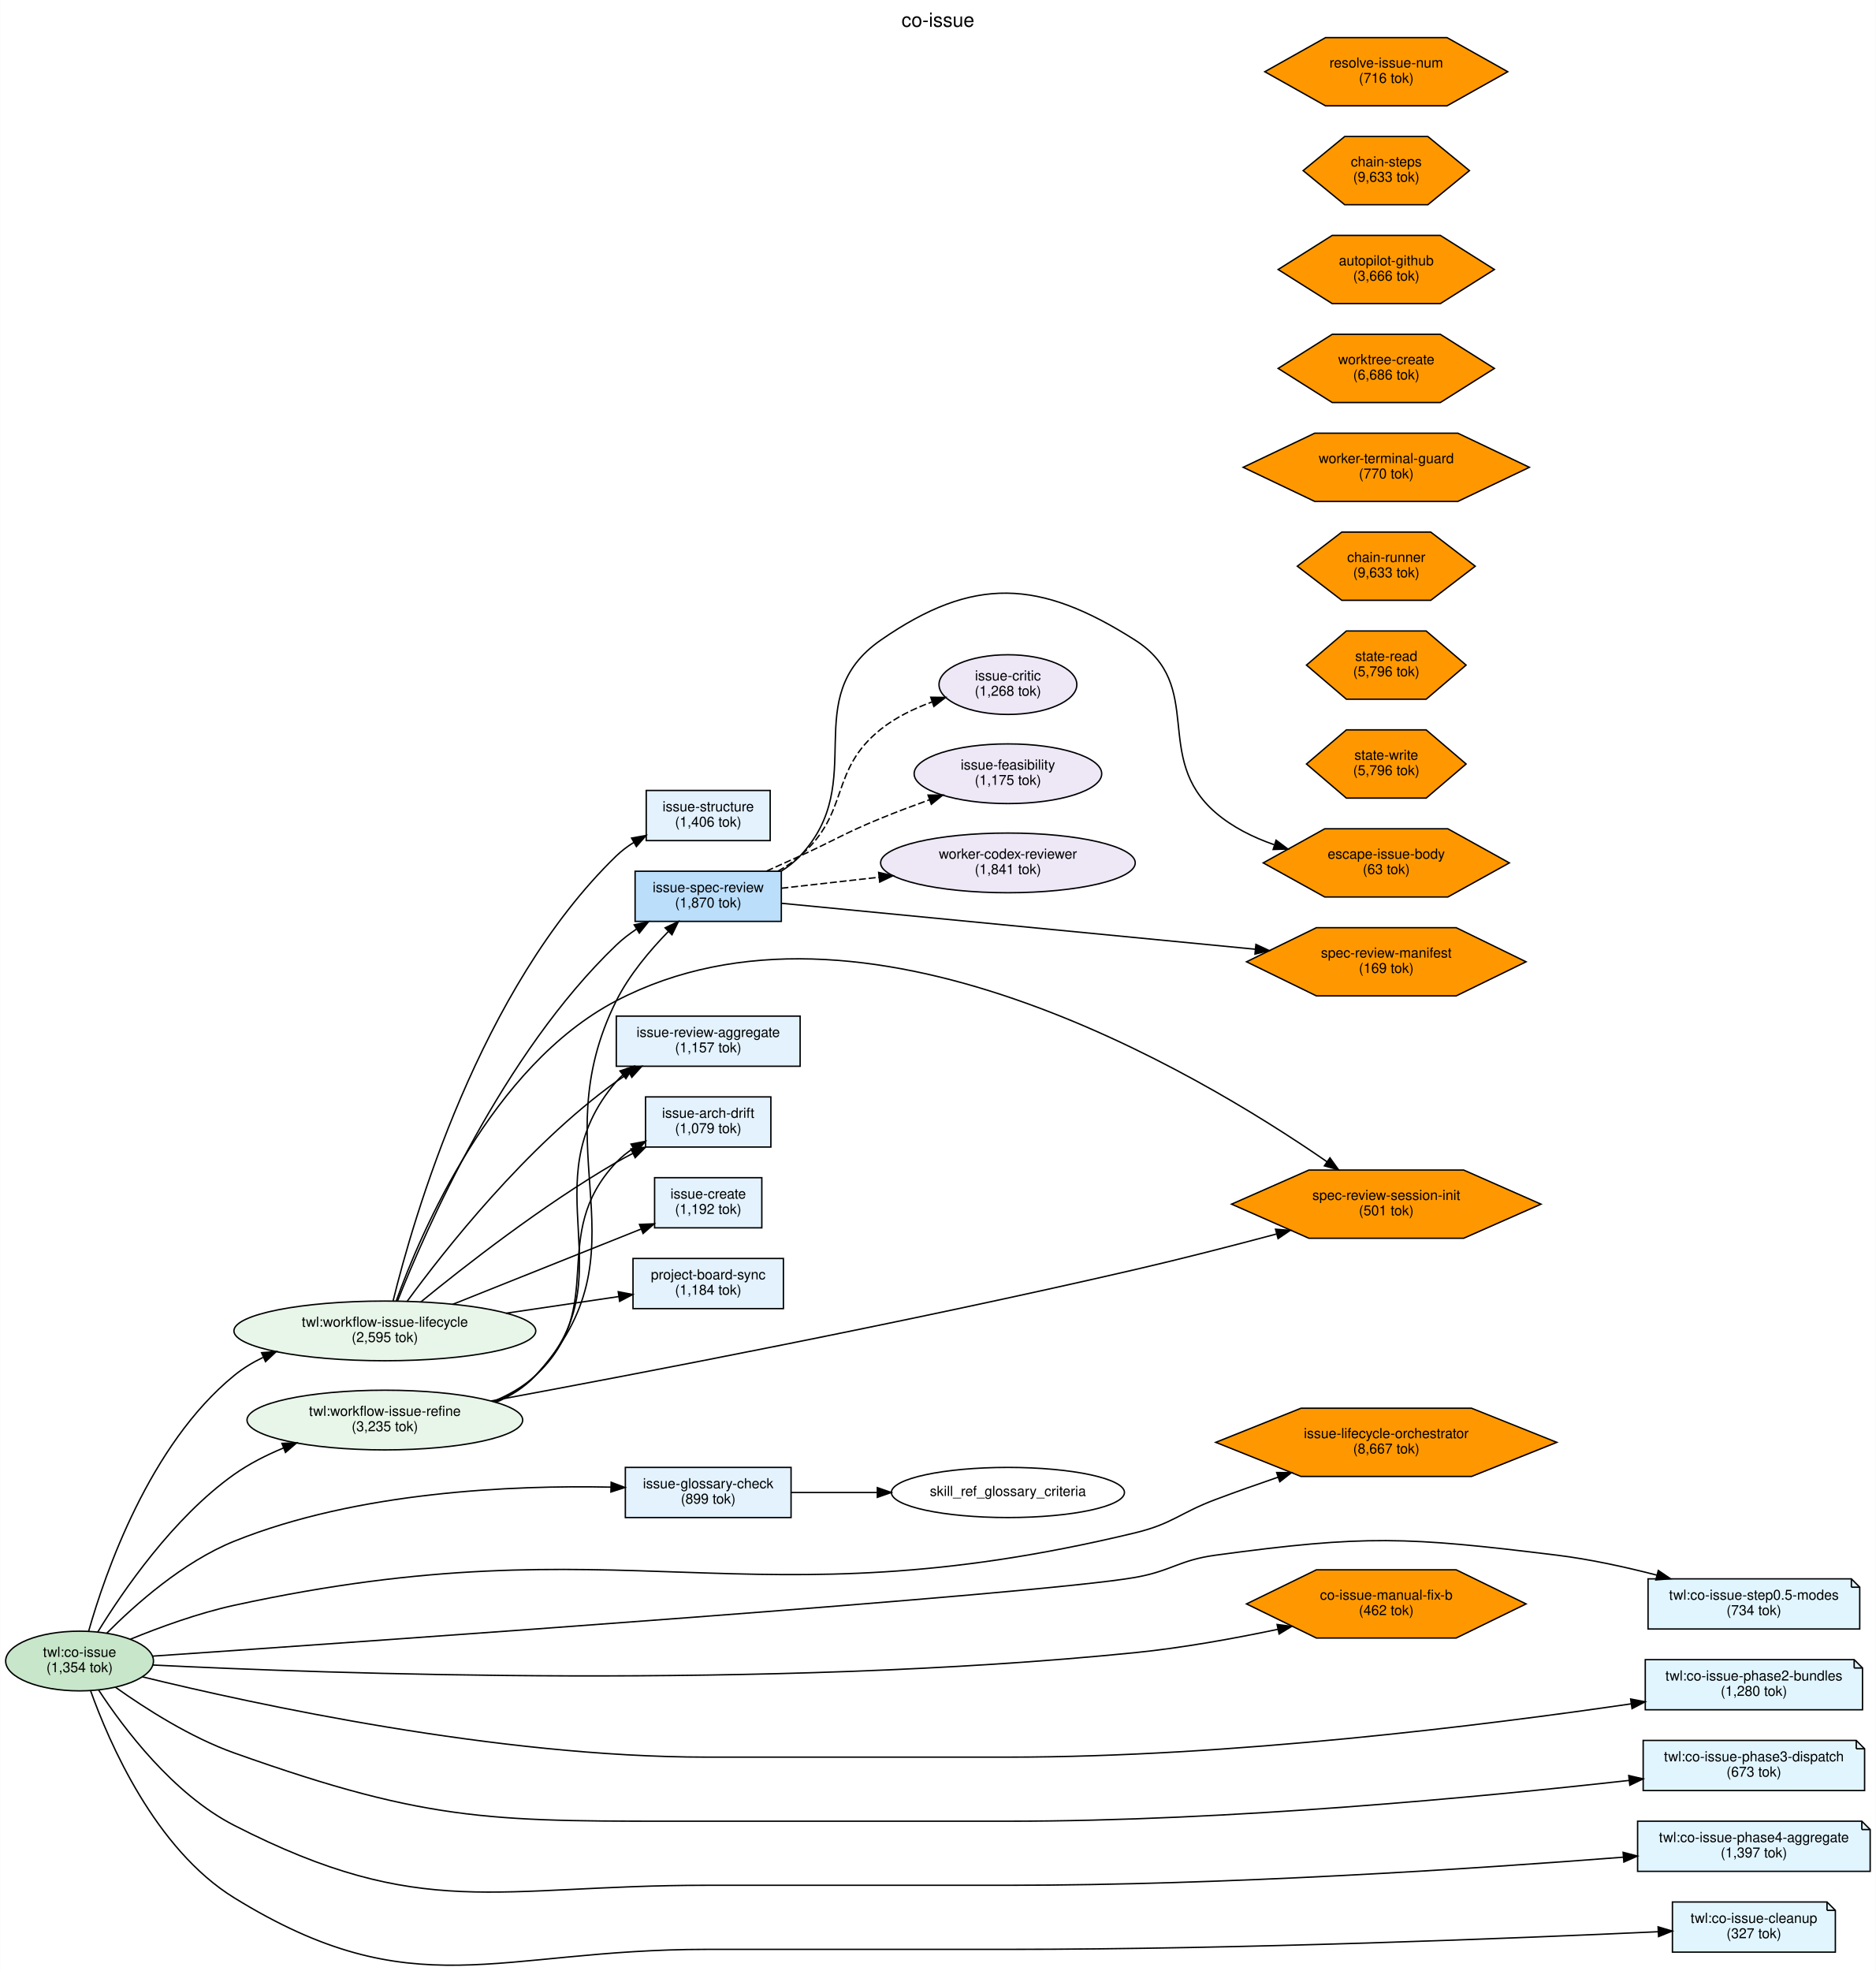
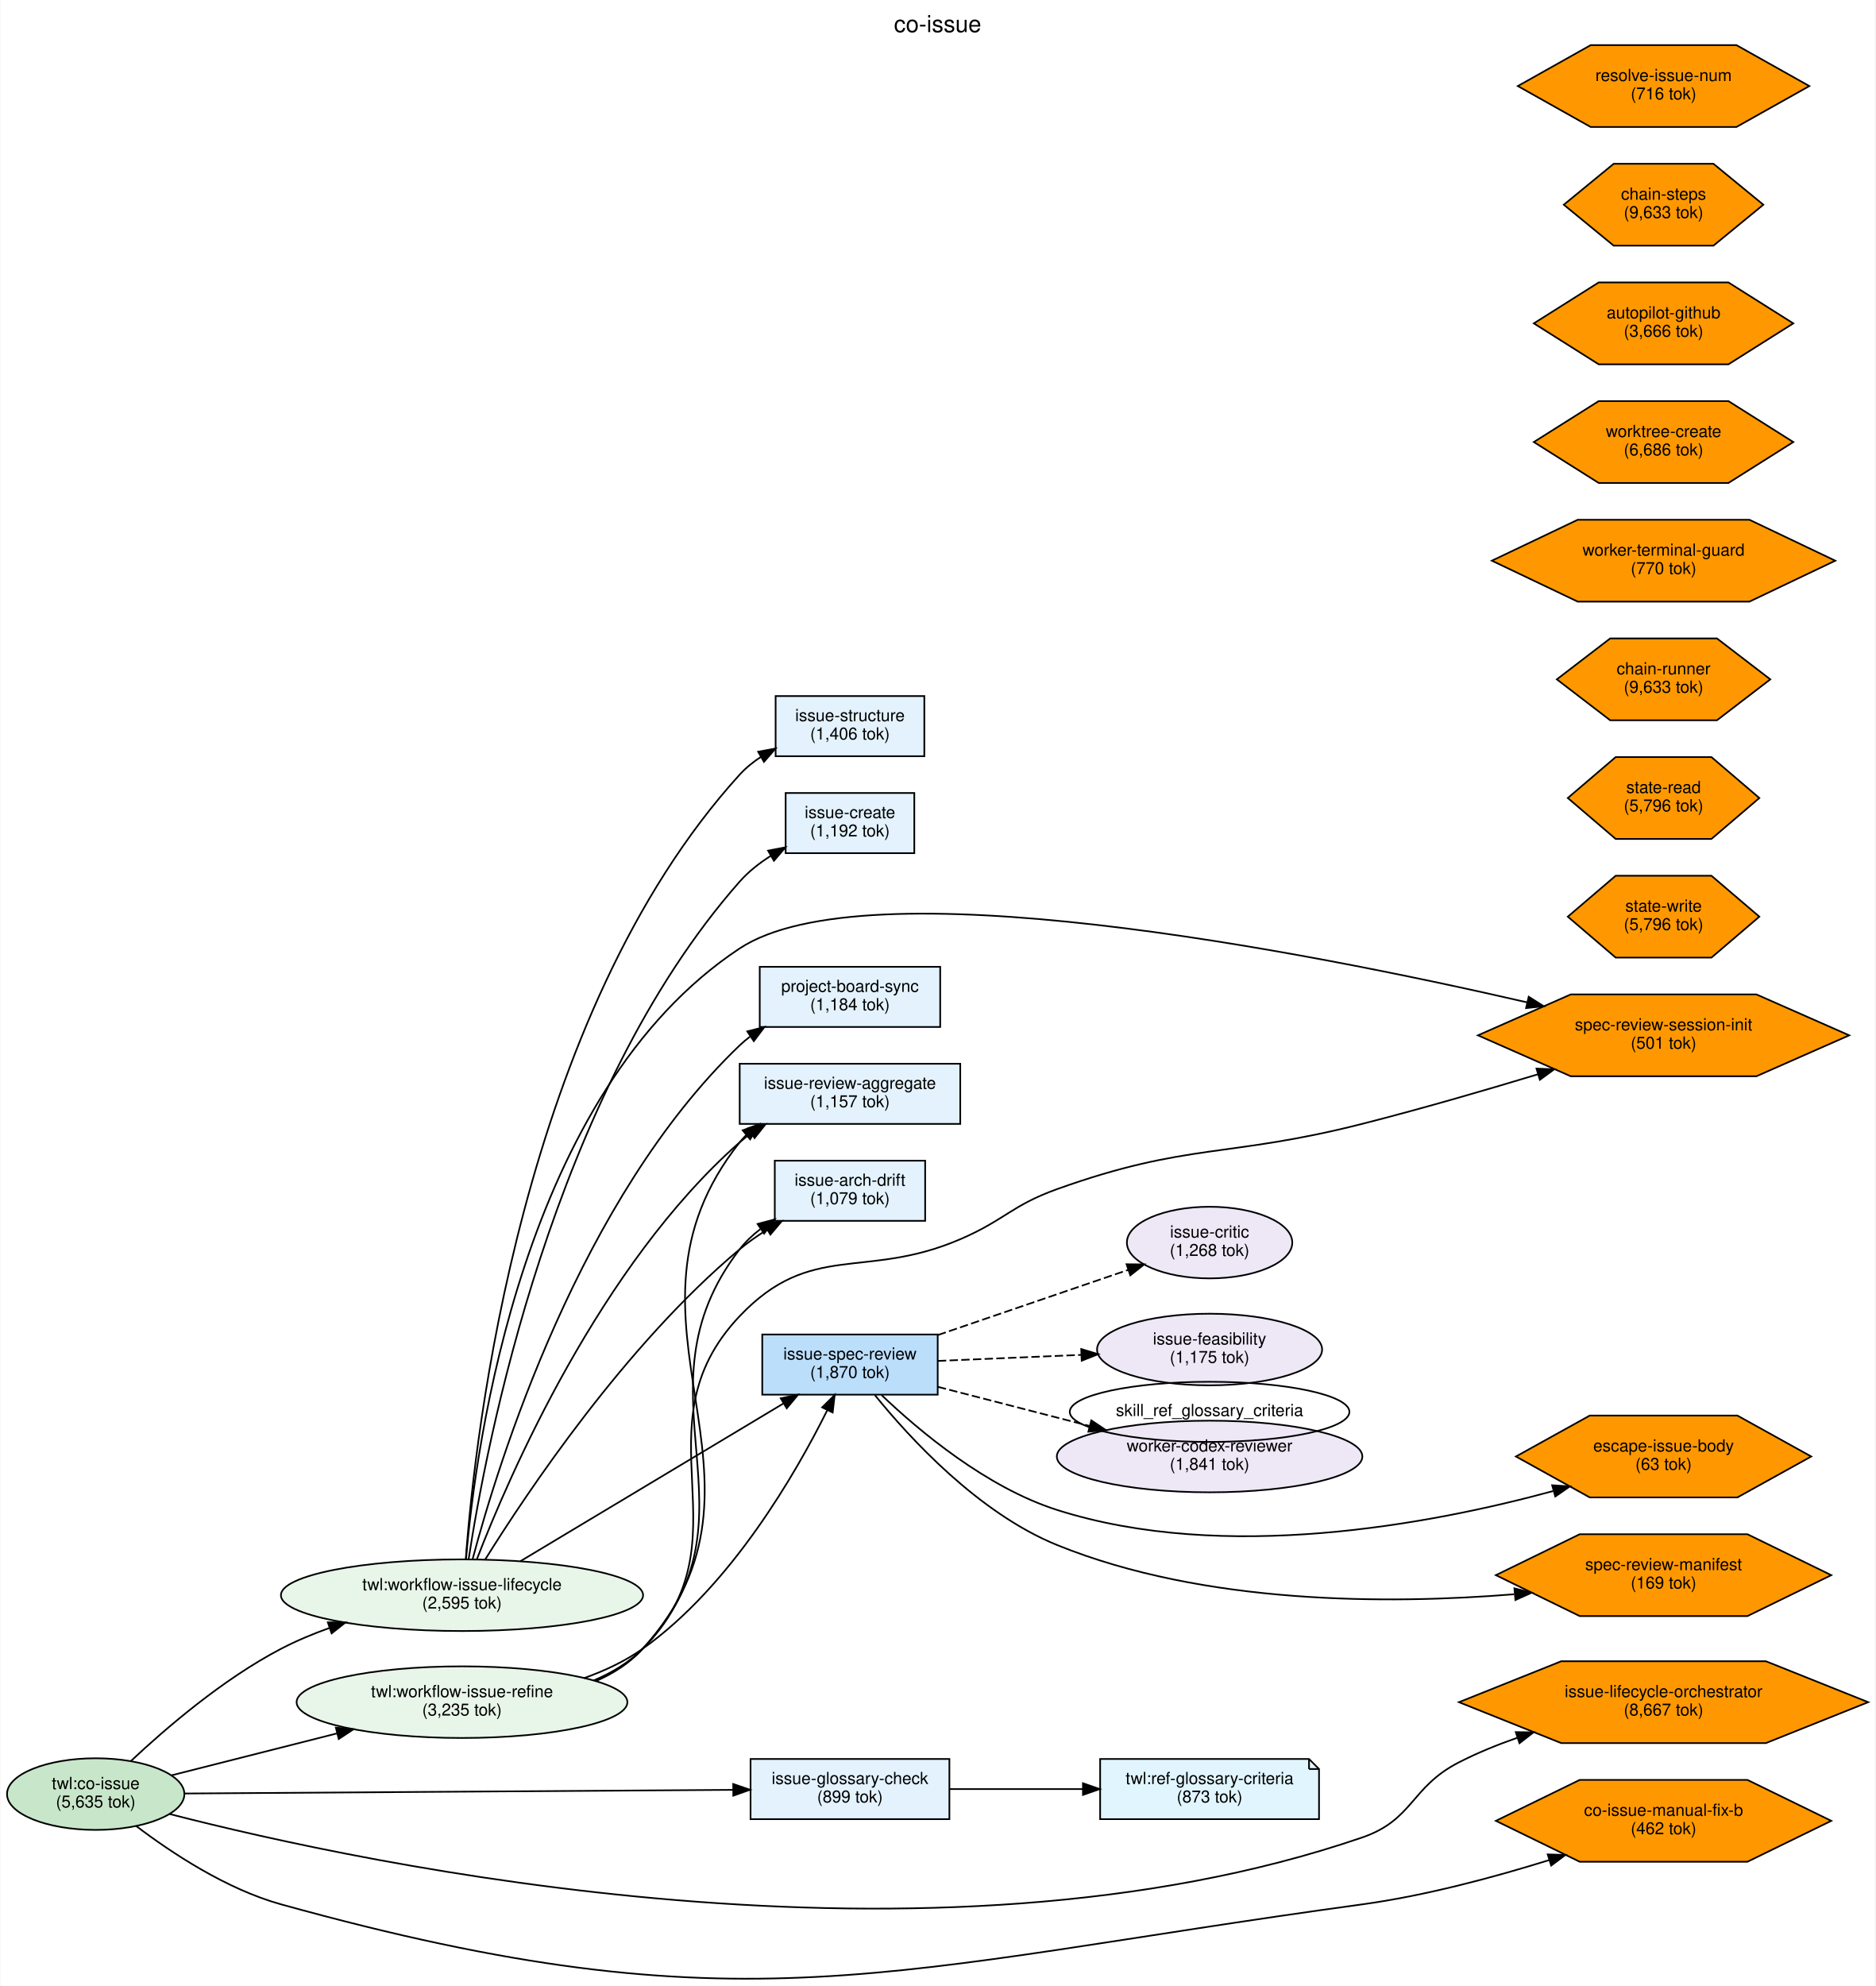
- <svg xmlns="http://www.w3.org/2000/svg" width="1347pt" height="1415pt" viewBox="0.00 0.00 1346.82 1415.03">
-   <g id="graph0" class="graph" transform="scale(1 1) rotate(0) translate(4 1411.03)">
-     <polygon fill="white" stroke="transparent" points="-4,4 -4,-1411.03 1342.82,-1411.03 1342.82,4 -4,4" />
-     <text text-anchor="middle" x="669.41" y="-1391.83" font-family="Helvetica,sans-Serif" font-size="14.00">co-issue</text>
+ <svg xmlns="http://www.w3.org/2000/svg" width="1122pt" height="1188pt" viewBox="0.00 0.00 1121.82 1188.32">
+   <g id="graph0" class="graph" transform="scale(1 1) rotate(0) translate(4 1184.32)">
+     <polygon fill="white" stroke="transparent" points="-4,4 -4,-1184.32 1117.82,-1184.32 1117.82,4 -4,4" />
+     <text text-anchor="middle" x="556.91" y="-1165.12" font-family="Helvetica,sans-Serif" font-size="14.00">co-issue</text>
    <g id="node1" class="node">
-       <ellipse fill="#c8e6c9" stroke="black" cx="53.03" cy="-218.54" rx="53.07" ry="21.43" />
-       <text text-anchor="middle" x="53.03" y="-221.54" font-family="Helvetica,sans-Serif" font-size="10.00">twl:co-issue</text>
-       <text text-anchor="middle" x="53.03" y="-210.54" font-family="Helvetica,sans-Serif" font-size="10.00">(1,354 tok)</text>
+       <ellipse fill="#c8e6c9" stroke="black" cx="53.03" cy="-110.83" rx="53.07" ry="21.43" />
+       <text text-anchor="middle" x="53.03" y="-113.83" font-family="Helvetica,sans-Serif" font-size="10.00">twl:co-issue</text>
+       <text text-anchor="middle" x="53.03" y="-102.83" font-family="Helvetica,sans-Serif" font-size="10.00">(5,635 tok)</text>
    </g>
    <g id="node2" class="node">
-       <ellipse fill="#e8f5e9" stroke="black" cx="272.25" cy="-455.54" rx="108.38" ry="21.43" />
-       <text text-anchor="middle" x="272.25" y="-458.54" font-family="Helvetica,sans-Serif" font-size="10.00">twl:workflow-issue-lifecycle</text>
-       <text text-anchor="middle" x="272.25" y="-447.54" font-family="Helvetica,sans-Serif" font-size="10.00">(2,595 tok)</text>
+       <ellipse fill="#e8f5e9" stroke="black" cx="272.25" cy="-229.83" rx="108.38" ry="21.43" />
+       <text text-anchor="middle" x="272.25" y="-232.83" font-family="Helvetica,sans-Serif" font-size="10.00">twl:workflow-issue-lifecycle</text>
+       <text text-anchor="middle" x="272.25" y="-221.83" font-family="Helvetica,sans-Serif" font-size="10.00">(2,595 tok)</text>
    </g>
    <g id="edge2" class="edge">
-       <path fill="none" stroke="black" d="M59.49,-239.75C71.3,-281.34 103.18,-373.88 164.07,-423.54 170.31,-428.63 177.34,-432.91 184.75,-436.51" />
-       <polygon fill="black" stroke="black" points="183.73,-439.89 194.3,-440.72 186.56,-433.48 183.73,-439.89" />
+       <path fill="none" stroke="black" d="M73.87,-130.4C94.73,-149.99 129.28,-179.74 164.07,-197.83 173.14,-202.55 183.02,-206.68 192.98,-210.26" />
+       <polygon fill="black" stroke="black" points="191.95,-213.61 202.54,-213.54 194.22,-206.99 191.95,-213.61" />
    </g>
    <g id="node3" class="node">
-       <ellipse fill="#e8f5e9" stroke="black" cx="272.25" cy="-391.54" rx="98.99" ry="21.43" />
-       <text text-anchor="middle" x="272.25" y="-394.54" font-family="Helvetica,sans-Serif" font-size="10.00">twl:workflow-issue-refine</text>
-       <text text-anchor="middle" x="272.25" y="-383.54" font-family="Helvetica,sans-Serif" font-size="10.00">(3,235 tok)</text>
+       <ellipse fill="#e8f5e9" stroke="black" cx="272.25" cy="-165.83" rx="98.99" ry="21.43" />
+       <text text-anchor="middle" x="272.25" y="-168.83" font-family="Helvetica,sans-Serif" font-size="10.00">twl:workflow-issue-refine</text>
+       <text text-anchor="middle" x="272.25" y="-157.83" font-family="Helvetica,sans-Serif" font-size="10.00">(3,235 tok)</text>
    </g>
    <g id="edge3" class="edge">
-       <path fill="none" stroke="black" d="M65.97,-239.16C83.82,-268.29 120.09,-321.4 164.07,-352.54 174.76,-360.1 187.08,-366.37 199.47,-371.49" />
-       <polygon fill="black" stroke="black" points="198.35,-374.81 208.94,-375.19 200.9,-368.29 198.35,-374.81" />
-     </g>
-     <g id="node4" class="node">
-       <polygon fill="#e1f5fe" stroke="black" points="1325.32,-277.54 1179.32,-277.54 1179.32,-241.54 1331.32,-241.54 1331.32,-271.54 1325.32,-277.54" />
-       <polyline fill="none" stroke="black" points="1325.32,-277.54 1325.32,-271.54 " />
-       <polyline fill="none" stroke="black" points="1331.32,-271.54 1325.32,-271.54 " />
-       <text text-anchor="middle" x="1255.32" y="-262.54" font-family="Helvetica,sans-Serif" font-size="10.00">twl:co-issue-step0.5-modes</text>
-       <text text-anchor="middle" x="1255.32" y="-251.54" font-family="Helvetica,sans-Serif" font-size="10.00">(734 tok)</text>
+       <path fill="none" stroke="black" d="M98.25,-122.02C126.69,-129.22 164.36,-138.76 197.28,-147.1" />
+       <polygon fill="black" stroke="black" points="196.77,-150.58 207.33,-149.64 198.49,-143.79 196.77,-150.58" />
+     </g>
+     <g id="node13" class="node">
+       <polygon fill="#e3f2fd" stroke="black" points="563.94,-131.83 444.94,-131.83 444.94,-95.83 563.94,-95.83 563.94,-131.83" />
+       <text text-anchor="middle" x="504.44" y="-116.83" font-family="Helvetica,sans-Serif" font-size="10.00">issue-glossary-check</text>
+       <text text-anchor="middle" x="504.44" y="-105.83" font-family="Helvetica,sans-Serif" font-size="10.00">(899 tok)</text>
+     </g>
+     <g id="edge1" class="edge">
+       <path fill="none" stroke="black" d="M106.47,-111.18C187.73,-111.72 344.12,-112.76 434.46,-113.37" />
+       <polygon fill="black" stroke="black" points="434.57,-116.87 444.6,-113.43 434.62,-109.87 434.57,-116.87" />
+     </g>
+     <g id="node26" class="node">
+       <polygon fill="#ff9800" stroke="black" points="1113.8,-165.83 1052.57,-190.32 930.12,-190.32 868.9,-165.83 930.12,-141.34 1052.57,-141.34 1113.8,-165.83" />
+       <text text-anchor="middle" x="991.35" y="-168.83" font-family="Helvetica,sans-Serif" font-size="10.00">issue-lifecycle-orchestrator</text>
+       <text text-anchor="middle" x="991.35" y="-157.83" font-family="Helvetica,sans-Serif" font-size="10.00">(8,667 tok)</text>
+     </g>
+     <g id="edge4" class="edge">
+       <path fill="none" stroke="black" d="M97.02,-98.97C215.03,-68.59 552.47,3.66 810.87,-84.83 841.74,-95.4 839.84,-114.94 868.87,-129.83 879.84,-135.45 891.82,-140.34 903.85,-144.54" />
+       <polygon fill="black" stroke="black" points="902.9,-147.91 913.49,-147.77 905.12,-141.27 902.9,-147.91" />
+     </g>
+     <g id="node27" class="node">
+       <polygon fill="#ff9800" stroke="black" points="1091.71,-94.83 1041.53,-119.32 941.17,-119.32 890.99,-94.83 941.17,-70.34 1041.53,-70.34 1091.71,-94.83" />
+       <text text-anchor="middle" x="991.35" y="-97.83" font-family="Helvetica,sans-Serif" font-size="10.00">co-issue-manual-fix-b</text>
+       <text text-anchor="middle" x="991.35" y="-86.83" font-family="Helvetica,sans-Serif" font-size="10.00">(462 tok)</text>
+     </g>
+     <g id="edge5" class="edge">
+       <path fill="none" stroke="black" d="M77.18,-91.79C98.33,-75.72 131.22,-53.92 164.07,-44.83 441.11,31.89 526.05,-5.89 810.87,-44.83 848.65,-49.99 889.68,-61 922.97,-71.37" />
+       <polygon fill="black" stroke="black" points="922,-74.74 932.59,-74.42 924.11,-68.06 922,-74.74" />
+     </g>
+     <g id="node9" class="node">
+       <polygon fill="#e3f2fd" stroke="black" points="548.94,-767.83 459.94,-767.83 459.94,-731.83 548.94,-731.83 548.94,-767.83" />
+       <text text-anchor="middle" x="504.44" y="-752.83" font-family="Helvetica,sans-Serif" font-size="10.00">issue-structure</text>
+       <text text-anchor="middle" x="504.44" y="-741.83" font-family="Helvetica,sans-Serif" font-size="10.00">(1,406 tok)</text>
    </g>
    <g id="edge6" class="edge">
-       <path fill="none" stroke="black" d="M105.35,-222.04C264.27,-232.95 741.79,-266.38 810.87,-278.54 837.21,-283.17 842.38,-290.95 868.87,-294.54 976.76,-309.14 1005.77,-307.79 1113.82,-294.54 1137.51,-291.63 1162.96,-286.06 1185.6,-280.21" />
-       <polygon fill="black" stroke="black" points="1186.68,-283.55 1195.45,-277.6 1184.89,-276.78 1186.68,-283.55" />
-     </g>
-     <g id="node5" class="node">
-       <polygon fill="#e1f5fe" stroke="black" points="1327.32,-219.54 1177.32,-219.54 1177.32,-183.54 1333.32,-183.54 1333.32,-213.54 1327.32,-219.54" />
-       <polyline fill="none" stroke="black" points="1327.32,-219.54 1327.32,-213.54 " />
-       <polyline fill="none" stroke="black" points="1333.32,-213.54 1327.32,-213.54 " />
-       <text text-anchor="middle" x="1255.32" y="-204.54" font-family="Helvetica,sans-Serif" font-size="10.00">twl:co-issue-phase2-bundles</text>
-       <text text-anchor="middle" x="1255.32" y="-193.54" font-family="Helvetica,sans-Serif" font-size="10.00">(1,280 tok)</text>
+       <path fill="none" stroke="black" d="M274.5,-251.26C279.94,-325.78 307.61,-576.92 438.44,-720.83 442.13,-724.88 446.49,-728.41 451.18,-731.46" />
+       <polygon fill="black" stroke="black" points="449.5,-734.52 459.91,-736.45 452.97,-728.45 449.5,-734.52" />
+     </g>
+     <g id="node10" class="node">
+       <polygon fill="#e3f2fd" stroke="black" points="542.94,-709.83 465.94,-709.83 465.94,-673.83 542.94,-673.83 542.94,-709.83" />
+       <text text-anchor="middle" x="504.44" y="-694.83" font-family="Helvetica,sans-Serif" font-size="10.00">issue-create</text>
+       <text text-anchor="middle" x="504.44" y="-683.83" font-family="Helvetica,sans-Serif" font-size="10.00">(1,192 tok)</text>
+     </g>
+     <g id="edge10" class="edge">
+       <path fill="none" stroke="black" d="M276.19,-251.18C286.45,-318.58 326.42,-529.88 438.44,-656.83 443.69,-662.77 450.2,-667.89 457.05,-672.23" />
+       <polygon fill="black" stroke="black" points="455.43,-675.34 465.84,-677.32 458.94,-669.28 455.43,-675.34" />
+     </g>
+     <g id="node11" class="node">
+       <polygon fill="#bbdefb" stroke="black" points="556.94,-385.83 451.94,-385.83 451.94,-349.83 556.94,-349.83 556.94,-385.83" />
+       <text text-anchor="middle" x="504.44" y="-370.83" font-family="Helvetica,sans-Serif" font-size="10.00">issue-spec-review</text>
+       <text text-anchor="middle" x="504.44" y="-359.83" font-family="Helvetica,sans-Serif" font-size="10.00">(1,870 tok)</text>
    </g>
    <g id="edge7" class="edge">
-       <path fill="none" stroke="black" d="M98.02,-207.22C178.09,-187.64 353.26,-149.54 503.44,-149.54 503.44,-149.54 503.44,-149.54 720.66,-149.54 878.7,-149.54 1061.83,-172.41 1167.27,-187.81" />
-       <polygon fill="black" stroke="black" points="1166.82,-191.28 1177.22,-189.28 1167.84,-184.36 1166.82,-191.28" />
-     </g>
-     <g id="node6" class="node">
-       <polygon fill="#e1f5fe" stroke="black" points="1328.82,-161.54 1175.82,-161.54 1175.82,-125.54 1334.82,-125.54 1334.82,-155.54 1328.82,-161.54" />
-       <polyline fill="none" stroke="black" points="1328.82,-161.54 1328.82,-155.54 " />
-       <polyline fill="none" stroke="black" points="1334.82,-155.54 1328.82,-155.54 " />
-       <text text-anchor="middle" x="1255.32" y="-146.54" font-family="Helvetica,sans-Serif" font-size="10.00">twl:co-issue-phase3-dispatch</text>
-       <text text-anchor="middle" x="1255.32" y="-135.54" font-family="Helvetica,sans-Serif" font-size="10.00">(673 tok)</text>
+       <path fill="none" stroke="black" d="M307.22,-250.19C349.22,-275.37 420.55,-318.14 464.66,-344.58" />
+       <polygon fill="black" stroke="black" points="463,-347.66 473.37,-349.8 466.6,-341.66 463,-347.66" />
+     </g>
+     <g id="node12" class="node">
+       <polygon fill="#e3f2fd" stroke="black" points="570.44,-547.83 438.44,-547.83 438.44,-511.83 570.44,-511.83 570.44,-547.83" />
+       <text text-anchor="middle" x="504.44" y="-532.83" font-family="Helvetica,sans-Serif" font-size="10.00">issue-review-aggregate</text>
+       <text text-anchor="middle" x="504.44" y="-521.83" font-family="Helvetica,sans-Serif" font-size="10.00">(1,157 tok)</text>
    </g>
    <g id="edge8" class="edge">
-       <path fill="none" stroke="black" d="M78.81,-199.72C100.22,-184.47 132.59,-163.74 164.07,-152.54 307.65,-101.45 351.04,-103.54 503.44,-103.54 503.44,-103.54 503.44,-103.54 720.66,-103.54 877.72,-103.54 1060.06,-120.98 1165.8,-132.83" />
-       <polygon fill="black" stroke="black" points="1165.46,-136.31 1175.79,-133.95 1166.25,-129.35 1165.46,-136.31" />
-     </g>
-     <g id="node7" class="node">
-       <polygon fill="#e1f5fe" stroke="black" points="1332.82,-103.54 1171.82,-103.54 1171.82,-67.54 1338.82,-67.54 1338.82,-97.54 1332.82,-103.54" />
-       <polyline fill="none" stroke="black" points="1332.82,-103.54 1332.82,-97.54 " />
-       <polyline fill="none" stroke="black" points="1338.82,-97.54 1332.82,-97.54 " />
-       <text text-anchor="middle" x="1255.32" y="-88.54" font-family="Helvetica,sans-Serif" font-size="10.00">twl:co-issue-phase4-aggregate</text>
-       <text text-anchor="middle" x="1255.32" y="-77.54" font-family="Helvetica,sans-Serif" font-size="10.00">(1,397 tok)</text>
+       <path fill="none" stroke="black" d="M281.05,-251.1C300.34,-301.08 354.87,-427.31 438.44,-500.83 440.62,-502.74 442.94,-504.55 445.36,-506.25" />
+       <polygon fill="black" stroke="black" points="443.6,-509.27 453.92,-511.64 447.33,-503.35 443.6,-509.27" />
+     </g>
+     <g id="node14" class="node">
+       <polygon fill="#e3f2fd" stroke="black" points="549.44,-489.83 459.44,-489.83 459.44,-453.83 549.44,-453.83 549.44,-489.83" />
+       <text text-anchor="middle" x="504.44" y="-474.83" font-family="Helvetica,sans-Serif" font-size="10.00">issue-arch-drift</text>
+       <text text-anchor="middle" x="504.44" y="-463.83" font-family="Helvetica,sans-Serif" font-size="10.00">(1,079 tok)</text>
    </g>
    <g id="edge9" class="edge">
-       <path fill="none" stroke="black" d="M66.7,-197.75C84.63,-170.35 120.18,-123 164.07,-100.54 299.4,-31.25 351.4,-57.54 503.44,-57.54 503.44,-57.54 503.44,-57.54 720.66,-57.54 875.47,-57.54 1055.2,-69.43 1161.59,-77.72" />
-       <polygon fill="black" stroke="black" points="1161.41,-81.21 1171.66,-78.51 1161.96,-74.23 1161.41,-81.21" />
-     </g>
-     <g id="node8" class="node">
-       <polygon fill="#e1f5fe" stroke="black" points="1307.82,-45.54 1196.82,-45.54 1196.82,-9.54 1313.82,-9.54 1313.82,-39.54 1307.82,-45.54" />
-       <polyline fill="none" stroke="black" points="1307.82,-45.54 1307.82,-39.54 " />
-       <polyline fill="none" stroke="black" points="1313.82,-39.54 1307.82,-39.54 " />
-       <text text-anchor="middle" x="1255.32" y="-30.54" font-family="Helvetica,sans-Serif" font-size="10.00">twl:co-issue-cleanup</text>
-       <text text-anchor="middle" x="1255.32" y="-19.54" font-family="Helvetica,sans-Serif" font-size="10.00">(327 tok)</text>
-     </g>
-     <g id="edge10" class="edge">
-       <path fill="none" stroke="black" d="M60.86,-197.45C74.14,-160.25 107.21,-83.59 164.07,-48.54 293.22,31.09 351.71,-11.54 503.44,-11.54 503.44,-11.54 503.44,-11.54 720.66,-11.54 888.24,-11.54 1085.28,-19.52 1186.6,-24.2" />
-       <polygon fill="black" stroke="black" points="1186.54,-27.7 1196.69,-24.67 1186.87,-20.71 1186.54,-27.7" />
-     </g>
-     <g id="node13" class="node">
-       <polygon fill="#e3f2fd" stroke="black" points="563.94,-357.54 444.94,-357.54 444.94,-321.54 563.94,-321.54 563.94,-357.54" />
-       <text text-anchor="middle" x="504.44" y="-342.54" font-family="Helvetica,sans-Serif" font-size="10.00">issue-glossary-check</text>
-       <text text-anchor="middle" x="504.44" y="-331.54" font-family="Helvetica,sans-Serif" font-size="10.00">(899 tok)</text>
-     </g>
-     <g id="edge1" class="edge">
-       <path fill="none" stroke="black" d="M72.53,-238.49C92.82,-258.94 127.41,-289.76 164.07,-304.54 252.56,-340.2 364.05,-344.84 434.57,-343.38" />
-       <polygon fill="black" stroke="black" points="434.76,-346.87 444.66,-343.12 434.58,-339.88 434.76,-346.87" />
-     </g>
-     <g id="node30" class="node">
-       <polygon fill="#ff9800" stroke="black" points="1113.8,-375.54 1052.57,-400.03 930.12,-400.03 868.9,-375.54 930.12,-351.05 1052.57,-351.05 1113.8,-375.54" />
-       <text text-anchor="middle" x="991.35" y="-378.54" font-family="Helvetica,sans-Serif" font-size="10.00">issue-lifecycle-orchestrator</text>
-       <text text-anchor="middle" x="991.35" y="-367.54" font-family="Helvetica,sans-Serif" font-size="10.00">(8,667 tok)</text>
-     </g>
-     <g id="edge4" class="edge">
-       <path fill="none" stroke="black" d="M89.49,-234.18C110.71,-242.84 138.45,-252.96 164.07,-258.54 445.86,-319.91 530.49,-243.02 810.87,-310.54 838,-317.07 842.75,-324.74 868.87,-334.54 883.23,-339.92 898.66,-345.38 913.55,-350.48" />
-       <polygon fill="black" stroke="black" points="912.64,-353.87 923.23,-353.78 914.89,-347.24 912.64,-353.87" />
-     </g>
-     <g id="node31" class="node">
-       <polygon fill="#ff9800" stroke="black" points="1091.71,-259.54 1041.53,-284.03 941.17,-284.03 890.99,-259.54 941.17,-235.05 1041.53,-235.05 1091.71,-259.54" />
-       <text text-anchor="middle" x="991.35" y="-262.54" font-family="Helvetica,sans-Serif" font-size="10.00">co-issue-manual-fix-b</text>
-       <text text-anchor="middle" x="991.35" y="-251.54" font-family="Helvetica,sans-Serif" font-size="10.00">(462 tok)</text>
-     </g>
-     <g id="edge5" class="edge">
-       <path fill="none" stroke="black" d="M105.6,-215.68C228.23,-209.59 546.78,-197.97 810.87,-224.54 844.79,-227.95 881.83,-234.65 913.41,-241.29" />
-       <polygon fill="black" stroke="black" points="912.95,-244.77 923.46,-243.44 914.41,-237.93 912.95,-244.77" />
+       <path fill="none" stroke="black" d="M285.97,-250.93C311.02,-291.18 370.32,-379.96 438.44,-436.83 443.41,-440.98 448.95,-444.85 454.65,-448.4" />
+       <polygon fill="black" stroke="black" points="453.26,-451.65 463.66,-453.7 456.81,-445.61 453.26,-451.65" />
+     </g>
+     <g id="node15" class="node">
+       <polygon fill="#e3f2fd" stroke="black" points="558.44,-605.83 450.44,-605.83 450.44,-569.83 558.44,-569.83 558.44,-605.83" />
+       <text text-anchor="middle" x="504.44" y="-590.83" font-family="Helvetica,sans-Serif" font-size="10.00">project-board-sync</text>
+       <text text-anchor="middle" x="504.44" y="-579.83" font-family="Helvetica,sans-Serif" font-size="10.00">(1,184 tok)</text>
+     </g>
+     <g id="edge11" class="edge">
+       <path fill="none" stroke="black" d="M278.58,-251.33C293.82,-308.73 342.78,-467.44 438.44,-558.83 440.36,-560.66 442.41,-562.38 444.56,-564.01" />
+       <polygon fill="black" stroke="black" points="443,-567.18 453.26,-569.81 446.88,-561.35 443,-567.18" />
+     </g>
+     <g id="node25" class="node">
+       <polygon fill="#ff9800" stroke="black" points="1102.44,-564.83 1046.89,-589.32 935.81,-589.32 880.26,-564.83 935.81,-540.34 1046.89,-540.34 1102.44,-564.83" />
+       <text text-anchor="middle" x="991.35" y="-567.83" font-family="Helvetica,sans-Serif" font-size="10.00">spec-review-session-init</text>
+       <text text-anchor="middle" x="991.35" y="-556.83" font-family="Helvetica,sans-Serif" font-size="10.00">(501 tok)</text>
+     </g>
+     <g id="edge12" class="edge">
+       <path fill="none" stroke="black" d="M274.64,-251.18C280.34,-319.12 308.3,-530.87 438.44,-616.83 513.85,-666.63 775.64,-615.38 909.77,-584.54" />
+       <polygon fill="black" stroke="black" points="910.64,-587.93 919.59,-582.26 909.06,-581.11 910.64,-587.93" />
+     </g>
+     <g id="edge13" class="edge">
+       <path fill="none" stroke="black" d="M345.19,-180.18C357.62,-184.6 369.91,-190.35 380.44,-197.83 433.21,-235.28 471.97,-302.6 490.75,-340.31" />
+       <polygon fill="black" stroke="black" points="487.78,-342.21 495.3,-349.67 494.08,-339.15 487.78,-342.21" />
+     </g>
+     <g id="edge14" class="edge">
+       <path fill="none" stroke="black" d="M352.34,-178.41C362.92,-183.04 372.76,-189.33 380.44,-197.83 472.38,-299.55 353.28,-393.37 438.44,-500.83 439.68,-502.39 441.02,-503.87 442.44,-505.27" />
+       <polygon fill="black" stroke="black" points="440.24,-507.99 450.18,-511.66 444.69,-502.59 440.24,-507.99" />
+     </g>
+     <g id="edge15" class="edge">
+       <path fill="none" stroke="black" d="M351.7,-178.63C362.44,-183.23 372.49,-189.45 380.44,-197.83 455.69,-277.1 371.64,-350.31 438.44,-436.83 441.92,-441.33 446.14,-445.32 450.75,-448.85" />
+       <polygon fill="black" stroke="black" points="449.14,-451.98 459.38,-454.69 453.06,-446.19 449.14,-451.98" />
+     </g>
+     <g id="edge16" class="edge">
+       <path fill="none" stroke="black" d="M351.09,-178.84C361.98,-183.41 372.23,-189.56 380.44,-197.83 445.37,-263.18 375.01,-330.02 438.44,-396.83 481.22,-441.88 513.37,-418.27 570.44,-442.83 597.1,-454.3 601.12,-463.04 628.44,-472.83 706.5,-500.79 730.52,-491.4 810.87,-511.83 845.69,-520.67 883.91,-531.77 916.1,-541.51" />
+       <polygon fill="black" stroke="black" points="915.3,-544.93 925.88,-544.49 917.33,-538.23 915.3,-544.93" />
    </g>
    <g id="node9" class="node">
-       <polygon fill="#e3f2fd" stroke="black" points="548.94,-843.54 459.94,-843.54 459.94,-807.54 548.94,-807.54 548.94,-843.54" />
-       <text text-anchor="middle" x="504.44" y="-828.54" font-family="Helvetica,sans-Serif" font-size="10.00">issue-structure</text>
-       <text text-anchor="middle" x="504.44" y="-817.54" font-family="Helvetica,sans-Serif" font-size="10.00">(1,406 tok)</text>
-     </g>
-     <g id="edge11" class="edge">
-       <path fill="none" stroke="black" d="M278.13,-476.96C292.54,-535.72 340.18,-701.32 438.44,-796.54 442.17,-800.15 446.43,-803.36 450.94,-806.2" />
-       <polygon fill="black" stroke="black" points="449.43,-809.37 459.86,-811.22 452.86,-803.27 449.43,-809.37" />
-     </g>
-     <g id="node10" class="node">
-       <polygon fill="#e3f2fd" stroke="black" points="542.94,-565.54 465.94,-565.54 465.94,-529.54 542.94,-529.54 542.94,-565.54" />
-       <text text-anchor="middle" x="504.44" y="-550.54" font-family="Helvetica,sans-Serif" font-size="10.00">issue-create</text>
-       <text text-anchor="middle" x="504.44" y="-539.54" font-family="Helvetica,sans-Serif" font-size="10.00">(1,192 tok)</text>
-     </g>
-     <g id="edge15" class="edge">
-       <path fill="none" stroke="black" d="M320.95,-474.6C360.52,-490.42 416.52,-512.79 456.02,-528.58" />
-       <polygon fill="black" stroke="black" points="455.1,-531.98 465.68,-532.44 457.7,-525.48 455.1,-531.98" />
-     </g>
-     <g id="node11" class="node">
-       <polygon fill="#bbdefb" stroke="black" points="556.94,-785.54 451.94,-785.54 451.94,-749.54 556.94,-749.54 556.94,-785.54" />
-       <text text-anchor="middle" x="504.44" y="-770.54" font-family="Helvetica,sans-Serif" font-size="10.00">issue-spec-review</text>
-       <text text-anchor="middle" x="504.44" y="-759.54" font-family="Helvetica,sans-Serif" font-size="10.00">(1,870 tok)</text>
-     </g>
-     <g id="edge12" class="edge">
-       <path fill="none" stroke="black" d="M281.3,-476.87C301.12,-527.08 356.73,-654.33 438.44,-732.54 442.77,-736.68 447.69,-740.48 452.83,-743.92" />
-       <polygon fill="black" stroke="black" points="451.3,-747.08 461.64,-749.37 454.98,-741.13 451.3,-747.08" />
-     </g>
-     <g id="node12" class="node">
-       <polygon fill="#e3f2fd" stroke="black" points="570.44,-681.54 438.44,-681.54 438.44,-645.54 570.44,-645.54 570.44,-681.54" />
-       <text text-anchor="middle" x="504.44" y="-666.54" font-family="Helvetica,sans-Serif" font-size="10.00">issue-review-aggregate</text>
-       <text text-anchor="middle" x="504.44" y="-655.54" font-family="Helvetica,sans-Serif" font-size="10.00">(1,157 tok)</text>
-     </g>
-     <g id="edge13" class="edge">
-       <path fill="none" stroke="black" d="M288.14,-476.61C314.73,-512.97 373.69,-588.05 438.44,-634.54 441.43,-636.68 444.6,-638.72 447.87,-640.64" />
-       <polygon fill="black" stroke="black" points="446.25,-643.75 456.7,-645.48 449.61,-637.61 446.25,-643.75" />
-     </g>
-     <g id="node14" class="node">
-       <polygon fill="#e3f2fd" stroke="black" points="549.44,-623.54 459.44,-623.54 459.44,-587.54 549.44,-587.54 549.44,-623.54" />
-       <text text-anchor="middle" x="504.44" y="-608.54" font-family="Helvetica,sans-Serif" font-size="10.00">issue-arch-drift</text>
-       <text text-anchor="middle" x="504.44" y="-597.54" font-family="Helvetica,sans-Serif" font-size="10.00">(1,079 tok)</text>
-     </g>
-     <g id="edge14" class="edge">
-       <path fill="none" stroke="black" d="M297.86,-476.15C329.17,-501.77 385.56,-545.84 438.44,-576.54 442.27,-578.76 446.3,-580.93 450.41,-583.02" />
-       <polygon fill="black" stroke="black" points="448.93,-586.19 459.45,-587.44 452,-579.9 448.93,-586.19" />
-     </g>
-     <g id="node15" class="node">
-       <polygon fill="#e3f2fd" stroke="black" points="558.44,-507.54 450.44,-507.54 450.44,-471.54 558.44,-471.54 558.44,-507.54" />
-       <text text-anchor="middle" x="504.44" y="-492.54" font-family="Helvetica,sans-Serif" font-size="10.00">project-board-sync</text>
-       <text text-anchor="middle" x="504.44" y="-481.54" font-family="Helvetica,sans-Serif" font-size="10.00">(1,184 tok)</text>
-     </g>
-     <g id="edge16" class="edge">
-       <path fill="none" stroke="black" d="M359.29,-468.24C386.12,-472.21 415.19,-476.5 440.16,-480.19" />
-       <polygon fill="black" stroke="black" points="439.83,-483.68 450.23,-481.68 440.85,-476.75 439.83,-483.68" />
-     </g>
-     <g id="node29" class="node">
-       <polygon fill="#ff9800" stroke="black" points="1102.44,-546.54 1046.89,-571.03 935.81,-571.03 880.26,-546.54 935.81,-522.05 1046.89,-522.05 1102.44,-546.54" />
-       <text text-anchor="middle" x="991.35" y="-549.54" font-family="Helvetica,sans-Serif" font-size="10.00">spec-review-session-init</text>
-       <text text-anchor="middle" x="991.35" y="-538.54" font-family="Helvetica,sans-Serif" font-size="10.00">(501 tok)</text>
+       <polygon fill="#e1f5fe" stroke="black" points="779.16,-131.83 654.16,-131.83 654.16,-95.83 785.16,-95.83 785.16,-125.83 779.16,-131.83" />
+       <polyline fill="none" stroke="black" points="779.16,-131.83 779.16,-125.83 " />
+       <polyline fill="none" stroke="black" points="785.16,-125.83 779.16,-125.83 " />
+       <text text-anchor="middle" x="719.66" y="-116.83" font-family="Helvetica,sans-Serif" font-size="10.00">twl:ref-glossary-criteria</text>
+       <text text-anchor="middle" x="719.66" y="-105.83" font-family="Helvetica,sans-Serif" font-size="10.00">(873 tok)</text>
+     </g>
+     <g id="node16" class="node">
+       <ellipse fill="#ede7f6" stroke="black" cx="719.66" cy="-440.83" rx="49.49" ry="21.43" />
+       <text text-anchor="middle" x="719.66" y="-443.83" font-family="Helvetica,sans-Serif" font-size="10.00">issue-critic</text>
+       <text text-anchor="middle" x="719.66" y="-432.83" font-family="Helvetica,sans-Serif" font-size="10.00">(1,268 tok)</text>
    </g>
    <g id="edge17" class="edge">
-       <path fill="none" stroke="black" d="M280.34,-476.83C297.95,-525.79 348.85,-645.77 438.44,-692.54 614.78,-784.57 853.83,-642.57 948.89,-576.92" />
-       <polygon fill="black" stroke="black" points="950.9,-579.79 957.1,-571.19 946.89,-574.05 950.9,-579.79" />
+       <path fill="none" stroke="black" stroke-dasharray="5,2" d="M557.05,-385.5C591.72,-397.37 637.06,-412.89 670.89,-424.47" />
+       <polygon fill="black" stroke="black" points="669.96,-427.85 680.55,-427.78 672.22,-421.23 669.96,-427.85" />
+     </g>
+     <g id="node17" class="node">
+       <ellipse fill="#ede7f6" stroke="black" cx="719.66" cy="-376.83" rx="67.35" ry="21.43" />
+       <text text-anchor="middle" x="719.66" y="-379.83" font-family="Helvetica,sans-Serif" font-size="10.00">issue-feasibility</text>
+       <text text-anchor="middle" x="719.66" y="-368.83" font-family="Helvetica,sans-Serif" font-size="10.00">(1,175 tok)</text>
    </g>
    <g id="edge18" class="edge">
-       <path fill="none" stroke="black" d="M351.89,-404.16C362.6,-408.79 372.59,-415.05 380.44,-423.54 463.5,-513.31 383.79,-583.12 438.44,-692.54 447.73,-711.13 462.7,-728.86 475.94,-742.41" />
-       <polygon fill="black" stroke="black" points="473.5,-744.92 483.06,-749.48 478.43,-739.95 473.5,-744.92" />
+       <path fill="none" stroke="black" stroke-dasharray="5,2" d="M557.05,-370.01C582.74,-371.09 614.29,-372.42 642.68,-373.62" />
+       <polygon fill="black" stroke="black" points="642.83,-377.13 652.97,-374.05 643.13,-370.14 642.83,-377.13" />
+     </g>
+     <g id="node18" class="node">
+       <ellipse fill="#ede7f6" stroke="black" cx="719.66" cy="-312.83" rx="91.43" ry="21.43" />
+       <text text-anchor="middle" x="719.66" y="-315.83" font-family="Helvetica,sans-Serif" font-size="10.00">worker-codex-reviewer</text>
+       <text text-anchor="middle" x="719.66" y="-304.83" font-family="Helvetica,sans-Serif" font-size="10.00">(1,841 tok)</text>
    </g>
    <g id="edge19" class="edge">
-       <path fill="none" stroke="black" d="M351.21,-404.44C362.07,-409.02 372.29,-415.21 380.44,-423.54 448.46,-493.05 375.07,-560.76 438.44,-634.54 439.91,-636.25 441.51,-637.87 443.2,-639.39" />
-       <polygon fill="black" stroke="black" points="441.08,-642.18 451.14,-645.51 445.35,-636.63 441.08,-642.18" />
+       <path fill="none" stroke="black" stroke-dasharray="5,2" d="M557.05,-354.51C584.29,-347.49 618.13,-338.76 647.79,-331.11" />
+       <polygon fill="black" stroke="black" points="648.87,-334.44 657.67,-328.56 647.12,-327.67 648.87,-334.44" />
+     </g>
+     <g id="node23" class="node">
+       <polygon fill="#ff9800" stroke="black" points="1079.71,-312.83 1035.53,-337.32 947.17,-337.32 902.99,-312.83 947.17,-288.34 1035.53,-288.34 1079.71,-312.83" />
+       <text text-anchor="middle" x="991.35" y="-315.83" font-family="Helvetica,sans-Serif" font-size="10.00">escape-issue-body</text>
+       <text text-anchor="middle" x="991.35" y="-304.83" font-family="Helvetica,sans-Serif" font-size="10.00">(63 tok)</text>
    </g>
    <g id="edge20" class="edge">
-       <path fill="none" stroke="black" d="M349.71,-404.79C360.97,-409.33 371.7,-415.4 380.44,-423.54 433.69,-473.07 388.51,-523.66 438.44,-576.54 442.01,-580.31 446.16,-583.63 450.6,-586.54" />
-       <polygon fill="black" stroke="black" points="449.02,-589.67 459.43,-591.64 452.52,-583.61 449.02,-589.67" />
+       <path fill="none" stroke="black" d="M523.41,-349.53C545.73,-328.24 586.07,-294.3 628.44,-280.83 728.48,-249.02 851.4,-272.09 925.17,-292.13" />
+       <polygon fill="black" stroke="black" points="924.67,-295.63 935.25,-294.93 926.55,-288.88 924.67,-295.63" />
+     </g>
+     <g id="node24" class="node">
+       <polygon fill="#ff9800" stroke="black" points="1091.71,-241.83 1041.53,-266.32 941.17,-266.32 890.99,-241.83 941.17,-217.34 1041.53,-217.34 1091.71,-241.83" />
+       <text text-anchor="middle" x="991.35" y="-244.83" font-family="Helvetica,sans-Serif" font-size="10.00">spec-review-manifest</text>
+       <text text-anchor="middle" x="991.35" y="-233.83" font-family="Helvetica,sans-Serif" font-size="10.00">(169 tok)</text>
    </g>
    <g id="edge21" class="edge">
-       <path fill="none" stroke="black" d="M348.34,-405.2C452.54,-424.48 646.7,-461.58 810.87,-499.54 844.29,-507.26 880.95,-516.69 912.39,-525.07" />
-       <polygon fill="black" stroke="black" points="911.83,-528.54 922.4,-527.75 913.64,-521.78 911.83,-528.54" />
-     </g>
-     <g id="node16" class="node">
-       <ellipse fill="#ede7f6" stroke="black" cx="719.66" cy="-919.54" rx="49.49" ry="21.43" />
-       <text text-anchor="middle" x="719.66" y="-922.54" font-family="Helvetica,sans-Serif" font-size="10.00">issue-critic</text>
-       <text text-anchor="middle" x="719.66" y="-911.54" font-family="Helvetica,sans-Serif" font-size="10.00">(1,268 tok)</text>
-     </g>
-     <g id="edge22" class="edge">
-       <path fill="none" stroke="black" stroke-dasharray="5,2" d="M554.55,-785.62C560.22,-788.79 565.67,-792.42 570.44,-796.54 606.77,-827.85 590.91,-857.67 628.44,-887.54 639.11,-896.03 652.22,-902.36 665.1,-907.05" />
-       <polygon fill="black" stroke="black" points="664.26,-910.47 674.86,-910.33 666.49,-903.83 664.26,-910.47" />
-     </g>
-     <g id="node17" class="node">
-       <ellipse fill="#ede7f6" stroke="black" cx="719.66" cy="-855.54" rx="67.35" ry="21.43" />
-       <text text-anchor="middle" x="719.66" y="-858.54" font-family="Helvetica,sans-Serif" font-size="10.00">issue-feasibility</text>
-       <text text-anchor="middle" x="719.66" y="-847.54" font-family="Helvetica,sans-Serif" font-size="10.00">(1,175 tok)</text>
-     </g>
-     <g id="edge23" class="edge">
-       <path fill="none" stroke="black" stroke-dasharray="5,2" d="M546.4,-785.69C554.38,-789.26 562.68,-793 570.44,-796.54 596.31,-808.33 602.12,-812.77 628.44,-823.54 639.62,-828.11 651.72,-832.66 663.31,-836.84" />
-       <polygon fill="black" stroke="black" points="662.31,-840.2 672.91,-840.25 664.66,-833.6 662.31,-840.2" />
-     </g>
-     <g id="node18" class="node">
-       <ellipse fill="#ede7f6" stroke="black" cx="719.66" cy="-791.54" rx="91.43" ry="21.43" />
-       <text text-anchor="middle" x="719.66" y="-794.54" font-family="Helvetica,sans-Serif" font-size="10.00">worker-codex-reviewer</text>
-       <text text-anchor="middle" x="719.66" y="-783.54" font-family="Helvetica,sans-Serif" font-size="10.00">(1,841 tok)</text>
-     </g>
-     <g id="edge24" class="edge">
-       <path fill="none" stroke="black" stroke-dasharray="5,2" d="M557.05,-773.35C578.08,-775.71 603.04,-778.52 626.98,-781.22" />
-       <polygon fill="black" stroke="black" points="626.83,-784.72 637.16,-782.36 627.61,-777.77 626.83,-784.72" />
-     </g>
-     <g id="node27" class="node">
-       <polygon fill="#ff9800" stroke="black" points="1079.71,-791.54 1035.53,-816.03 947.17,-816.03 902.99,-791.54 947.17,-767.05 1035.53,-767.05 1079.71,-791.54" />
-       <text text-anchor="middle" x="991.35" y="-794.54" font-family="Helvetica,sans-Serif" font-size="10.00">escape-issue-body</text>
-       <text text-anchor="middle" x="991.35" y="-783.54" font-family="Helvetica,sans-Serif" font-size="10.00">(63 tok)</text>
-     </g>
-     <g id="edge25" class="edge">
-       <path fill="none" stroke="black" d="M557.04,-785.7C561.95,-788.8 566.55,-792.39 570.44,-796.54 620.83,-850.12 568,-909.62 628.44,-951.54 695.07,-997.74 742.47,-995.06 810.87,-951.54 862.21,-918.88 822.76,-867.23 868.87,-827.54 880.84,-817.24 895.65,-809.88 910.76,-804.63" />
-       <polygon fill="black" stroke="black" points="912.23,-807.84 920.71,-801.47 910.12,-801.16 912.23,-807.84" />
-     </g>
-     <g id="node28" class="node">
-       <polygon fill="#ff9800" stroke="black" points="1091.71,-720.54 1041.53,-745.03 941.17,-745.03 890.99,-720.54 941.17,-696.05 1041.53,-696.05 1091.71,-720.54" />
-       <text text-anchor="middle" x="991.35" y="-723.54" font-family="Helvetica,sans-Serif" font-size="10.00">spec-review-manifest</text>
-       <text text-anchor="middle" x="991.35" y="-712.54" font-family="Helvetica,sans-Serif" font-size="10.00">(169 tok)</text>
-     </g>
-     <g id="edge26" class="edge">
-       <path fill="none" stroke="black" d="M557.33,-762.51C638.35,-754.65 796.07,-739.37 897.14,-729.57" />
-       <polygon fill="black" stroke="black" points="897.74,-733.03 907.35,-728.58 897.06,-726.06 897.74,-733.03" />
+       <path fill="none" stroke="black" d="M519.34,-349.58C539.95,-324.12 581.3,-278.94 628.44,-259.83 716.42,-224.16 826.43,-224.29 901.93,-230.4" />
+       <polygon fill="black" stroke="black" points="902.08,-233.93 912.34,-231.3 902.68,-226.96 902.08,-233.93" />
    </g>
    <g id="node32" class="node">
      <ellipse fill="none" stroke="black" cx="719.66" cy="-339.54" rx="83.68" ry="18" />
      <text text-anchor="middle" x="719.66" y="-337.04" font-family="Helvetica,sans-Serif" font-size="10.00">skill_ref_glossary_criteria</text>
    </g>
-     <g id="edge27" class="edge">
-       <path fill="none" stroke="black" d="M563.99,-339.54C583.06,-339.54 604.72,-339.54 625.67,-339.54" />
-       <polygon fill="black" stroke="black" points="625.89,-343.04 635.89,-339.54 625.89,-336.04 625.89,-343.04" />
+     <g id="edge22" class="edge">
+       <path fill="none" stroke="black" d="M563.99,-113.83C588.58,-113.83 617.5,-113.83 643.63,-113.83" />
+       <polygon fill="black" stroke="black" points="643.87,-117.33 653.87,-113.83 643.87,-110.33 643.87,-117.33" />
+     </g>
+     <g id="node15" class="node">
+       <polygon fill="#ff9800" stroke="black" points="1048.66,-706.83 1020,-731.32 962.69,-731.32 934.04,-706.83 962.69,-682.34 1020,-682.34 1048.66,-706.83" />
+       <text text-anchor="middle" x="991.35" y="-709.83" font-family="Helvetica,sans-Serif" font-size="10.00">state-read</text>
+       <text text-anchor="middle" x="991.35" y="-698.83" font-family="Helvetica,sans-Serif" font-size="10.00">(5,796 tok)</text>
+     </g>
+     <g id="node16" class="node">
+       <polygon fill="#ff9800" stroke="black" points="1048.66,-635.83 1020,-660.32 962.69,-660.32 934.04,-635.83 962.69,-611.34 1020,-611.34 1048.66,-635.83" />
+       <text text-anchor="middle" x="991.35" y="-638.83" font-family="Helvetica,sans-Serif" font-size="10.00">state-write</text>
+       <text text-anchor="middle" x="991.35" y="-627.83" font-family="Helvetica,sans-Serif" font-size="10.00">(5,796 tok)</text>
+     </g>
+     <g id="node17" class="node">
+       <polygon fill="#ff9800" stroke="black" points="1055.22,-777.83 1023.29,-802.32 959.41,-802.32 927.47,-777.83 959.41,-753.34 1023.29,-753.34 1055.22,-777.83" />
+       <text text-anchor="middle" x="991.35" y="-780.83" font-family="Helvetica,sans-Serif" font-size="10.00">chain-runner</text>
+       <text text-anchor="middle" x="991.35" y="-769.83" font-family="Helvetica,sans-Serif" font-size="10.00">(9,633 tok)</text>
+     </g>
+     <g id="node18" class="node">
+       <polygon fill="#ff9800" stroke="black" points="1094.11,-848.83 1042.73,-873.32 939.97,-873.32 888.59,-848.83 939.97,-824.34 1042.73,-824.34 1094.11,-848.83" />
+       <text text-anchor="middle" x="991.35" y="-851.83" font-family="Helvetica,sans-Serif" font-size="10.00">worker-terminal-guard</text>
+       <text text-anchor="middle" x="991.35" y="-840.83" font-family="Helvetica,sans-Serif" font-size="10.00">(770 tok)</text>
    </g>
    <g id="node19" class="node">
-       <polygon fill="#ff9800" stroke="black" points="1048.66,-933.54 1020,-958.03 962.69,-958.03 934.04,-933.54 962.69,-909.05 1020,-909.05 1048.66,-933.54" />
-       <text text-anchor="middle" x="991.35" y="-936.54" font-family="Helvetica,sans-Serif" font-size="10.00">state-read</text>
-       <text text-anchor="middle" x="991.35" y="-925.54" font-family="Helvetica,sans-Serif" font-size="10.00">(5,796 tok)</text>
+       <polygon fill="#ff9800" stroke="black" points="1068.98,-919.83 1030.17,-944.32 952.53,-944.32 913.71,-919.83 952.53,-895.34 1030.17,-895.34 1068.98,-919.83" />
+       <text text-anchor="middle" x="991.35" y="-922.83" font-family="Helvetica,sans-Serif" font-size="10.00">worktree-create</text>
+       <text text-anchor="middle" x="991.35" y="-911.83" font-family="Helvetica,sans-Serif" font-size="10.00">(6,686 tok)</text>
    </g>
    <g id="node20" class="node">
-       <polygon fill="#ff9800" stroke="black" points="1048.66,-862.54 1020,-887.03 962.69,-887.03 934.04,-862.54 962.69,-838.05 1020,-838.05 1048.66,-862.54" />
-       <text text-anchor="middle" x="991.35" y="-865.54" font-family="Helvetica,sans-Serif" font-size="10.00">state-write</text>
-       <text text-anchor="middle" x="991.35" y="-854.54" font-family="Helvetica,sans-Serif" font-size="10.00">(5,796 tok)</text>
+       <polygon fill="#ff9800" stroke="black" points="1068.98,-990.83 1030.17,-1015.32 952.53,-1015.32 913.71,-990.83 952.53,-966.34 1030.17,-966.34 1068.98,-990.83" />
+       <text text-anchor="middle" x="991.35" y="-993.83" font-family="Helvetica,sans-Serif" font-size="10.00">autopilot-github</text>
+       <text text-anchor="middle" x="991.35" y="-982.83" font-family="Helvetica,sans-Serif" font-size="10.00">(3,666 tok)</text>
    </g>
    <g id="node21" class="node">
-       <polygon fill="#ff9800" stroke="black" points="1055.22,-1004.54 1023.29,-1029.03 959.41,-1029.03 927.47,-1004.54 959.41,-980.05 1023.29,-980.05 1055.22,-1004.54" />
-       <text text-anchor="middle" x="991.35" y="-1007.54" font-family="Helvetica,sans-Serif" font-size="10.00">chain-runner</text>
-       <text text-anchor="middle" x="991.35" y="-996.54" font-family="Helvetica,sans-Serif" font-size="10.00">(9,633 tok)</text>
+       <polygon fill="#ff9800" stroke="black" points="1051.06,-1061.83 1021.2,-1086.32 961.49,-1086.32 931.64,-1061.83 961.49,-1037.34 1021.2,-1037.34 1051.06,-1061.83" />
+       <text text-anchor="middle" x="991.35" y="-1064.83" font-family="Helvetica,sans-Serif" font-size="10.00">chain-steps</text>
+       <text text-anchor="middle" x="991.35" y="-1053.83" font-family="Helvetica,sans-Serif" font-size="10.00">(9,633 tok)</text>
    </g>
    <g id="node22" class="node">
-       <polygon fill="#ff9800" stroke="black" points="1094.11,-1075.54 1042.73,-1100.03 939.97,-1100.03 888.59,-1075.54 939.97,-1051.05 1042.73,-1051.05 1094.11,-1075.54" />
-       <text text-anchor="middle" x="991.35" y="-1078.54" font-family="Helvetica,sans-Serif" font-size="10.00">worker-terminal-guard</text>
-       <text text-anchor="middle" x="991.35" y="-1067.54" font-family="Helvetica,sans-Serif" font-size="10.00">(770 tok)</text>
-     </g>
-     <g id="node23" class="node">
-       <polygon fill="#ff9800" stroke="black" points="1068.98,-1146.54 1030.17,-1171.03 952.53,-1171.03 913.71,-1146.54 952.53,-1122.05 1030.17,-1122.05 1068.98,-1146.54" />
-       <text text-anchor="middle" x="991.35" y="-1149.54" font-family="Helvetica,sans-Serif" font-size="10.00">worktree-create</text>
-       <text text-anchor="middle" x="991.35" y="-1138.54" font-family="Helvetica,sans-Serif" font-size="10.00">(6,686 tok)</text>
-     </g>
-     <g id="node24" class="node">
-       <polygon fill="#ff9800" stroke="black" points="1068.98,-1217.54 1030.17,-1242.03 952.53,-1242.03 913.71,-1217.54 952.53,-1193.05 1030.17,-1193.05 1068.98,-1217.54" />
-       <text text-anchor="middle" x="991.35" y="-1220.54" font-family="Helvetica,sans-Serif" font-size="10.00">autopilot-github</text>
-       <text text-anchor="middle" x="991.35" y="-1209.54" font-family="Helvetica,sans-Serif" font-size="10.00">(3,666 tok)</text>
-     </g>
-     <g id="node25" class="node">
-       <polygon fill="#ff9800" stroke="black" points="1051.06,-1288.54 1021.2,-1313.03 961.49,-1313.03 931.64,-1288.54 961.49,-1264.05 1021.2,-1264.05 1051.06,-1288.54" />
-       <text text-anchor="middle" x="991.35" y="-1291.54" font-family="Helvetica,sans-Serif" font-size="10.00">chain-steps</text>
-       <text text-anchor="middle" x="991.35" y="-1280.54" font-family="Helvetica,sans-Serif" font-size="10.00">(9,633 tok)</text>
-     </g>
-     <g id="node26" class="node">
-       <polygon fill="#ff9800" stroke="black" points="1078.58,-1359.54 1034.96,-1384.03 947.73,-1384.03 904.12,-1359.54 947.73,-1335.05 1034.96,-1335.05 1078.58,-1359.54" />
-       <text text-anchor="middle" x="991.35" y="-1362.54" font-family="Helvetica,sans-Serif" font-size="10.00">resolve-issue-num</text>
-       <text text-anchor="middle" x="991.35" y="-1351.54" font-family="Helvetica,sans-Serif" font-size="10.00">(716 tok)</text>
+       <polygon fill="#ff9800" stroke="black" points="1078.58,-1132.83 1034.96,-1157.32 947.73,-1157.32 904.12,-1132.83 947.73,-1108.34 1034.96,-1108.34 1078.58,-1132.83" />
+       <text text-anchor="middle" x="991.35" y="-1135.83" font-family="Helvetica,sans-Serif" font-size="10.00">resolve-issue-num</text>
+       <text text-anchor="middle" x="991.35" y="-1124.83" font-family="Helvetica,sans-Serif" font-size="10.00">(716 tok)</text>
    </g>
  </g>
</svg>
